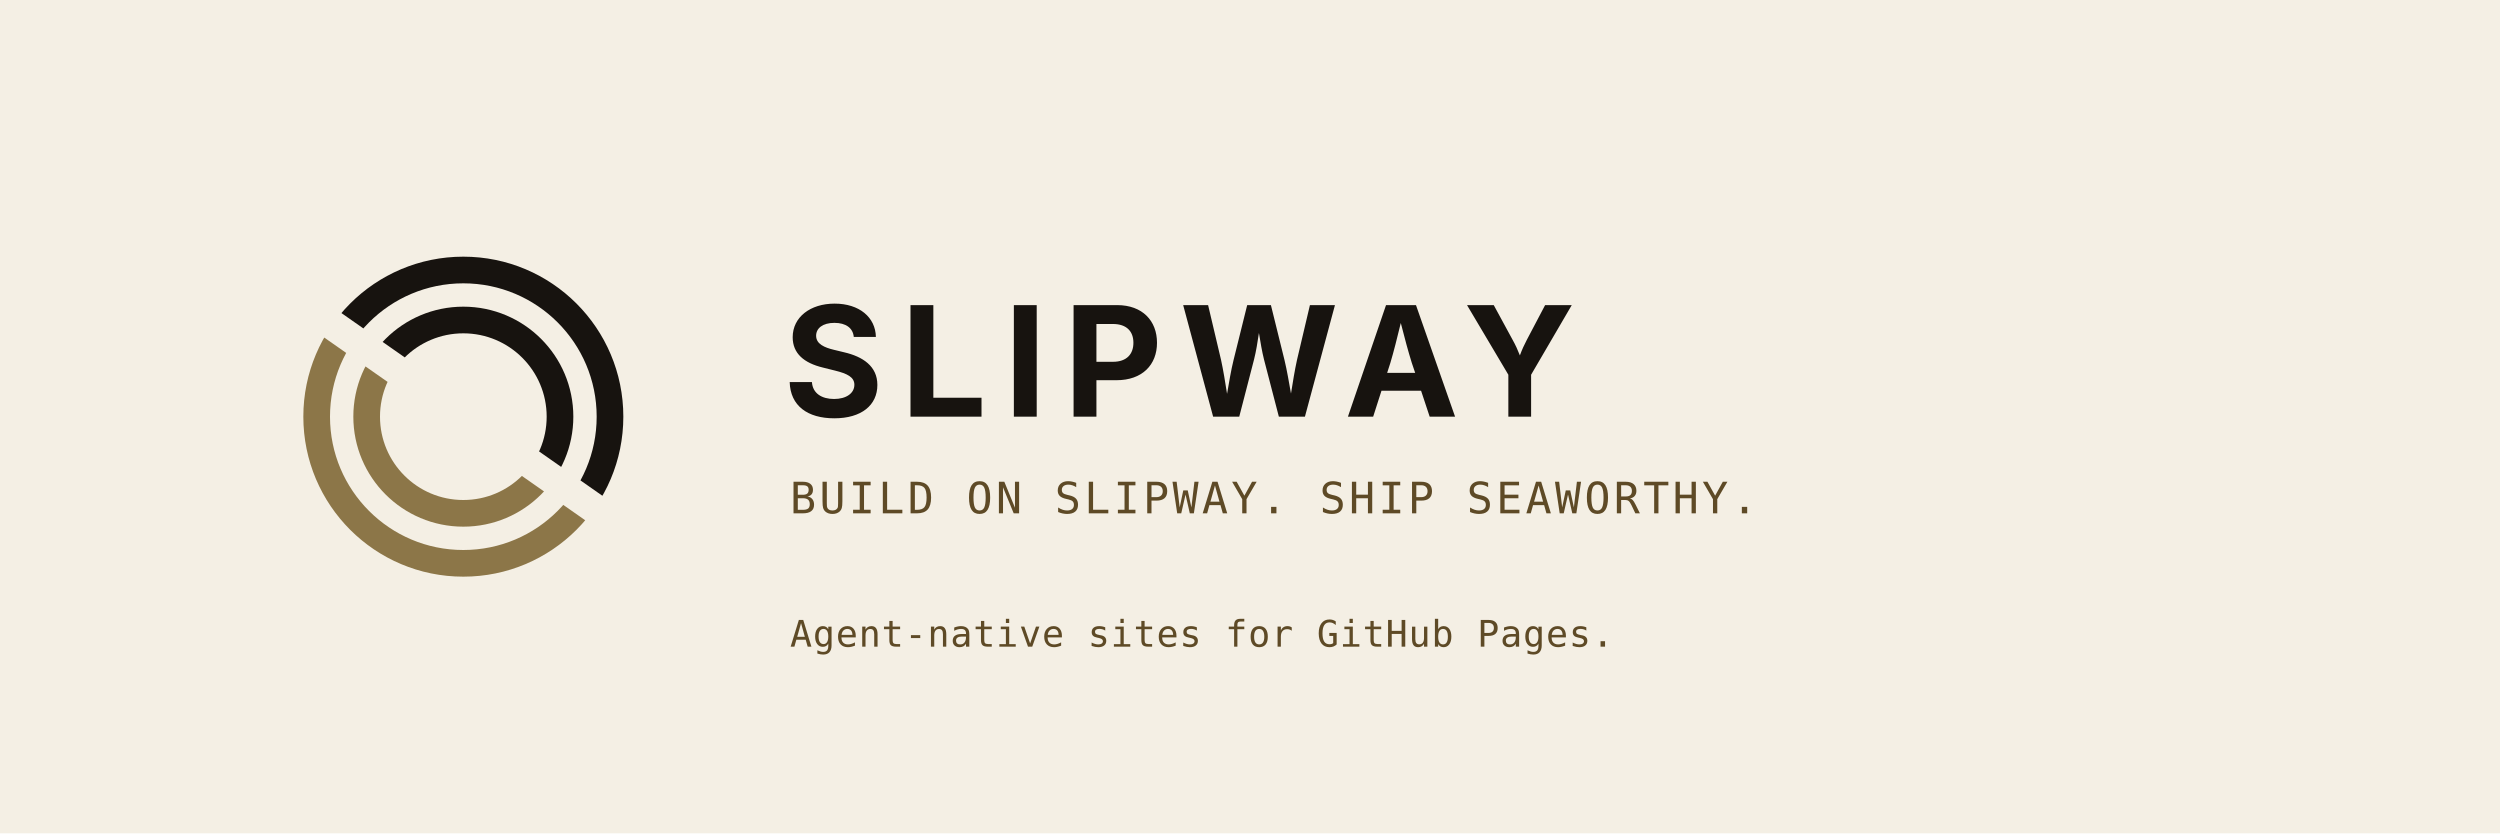
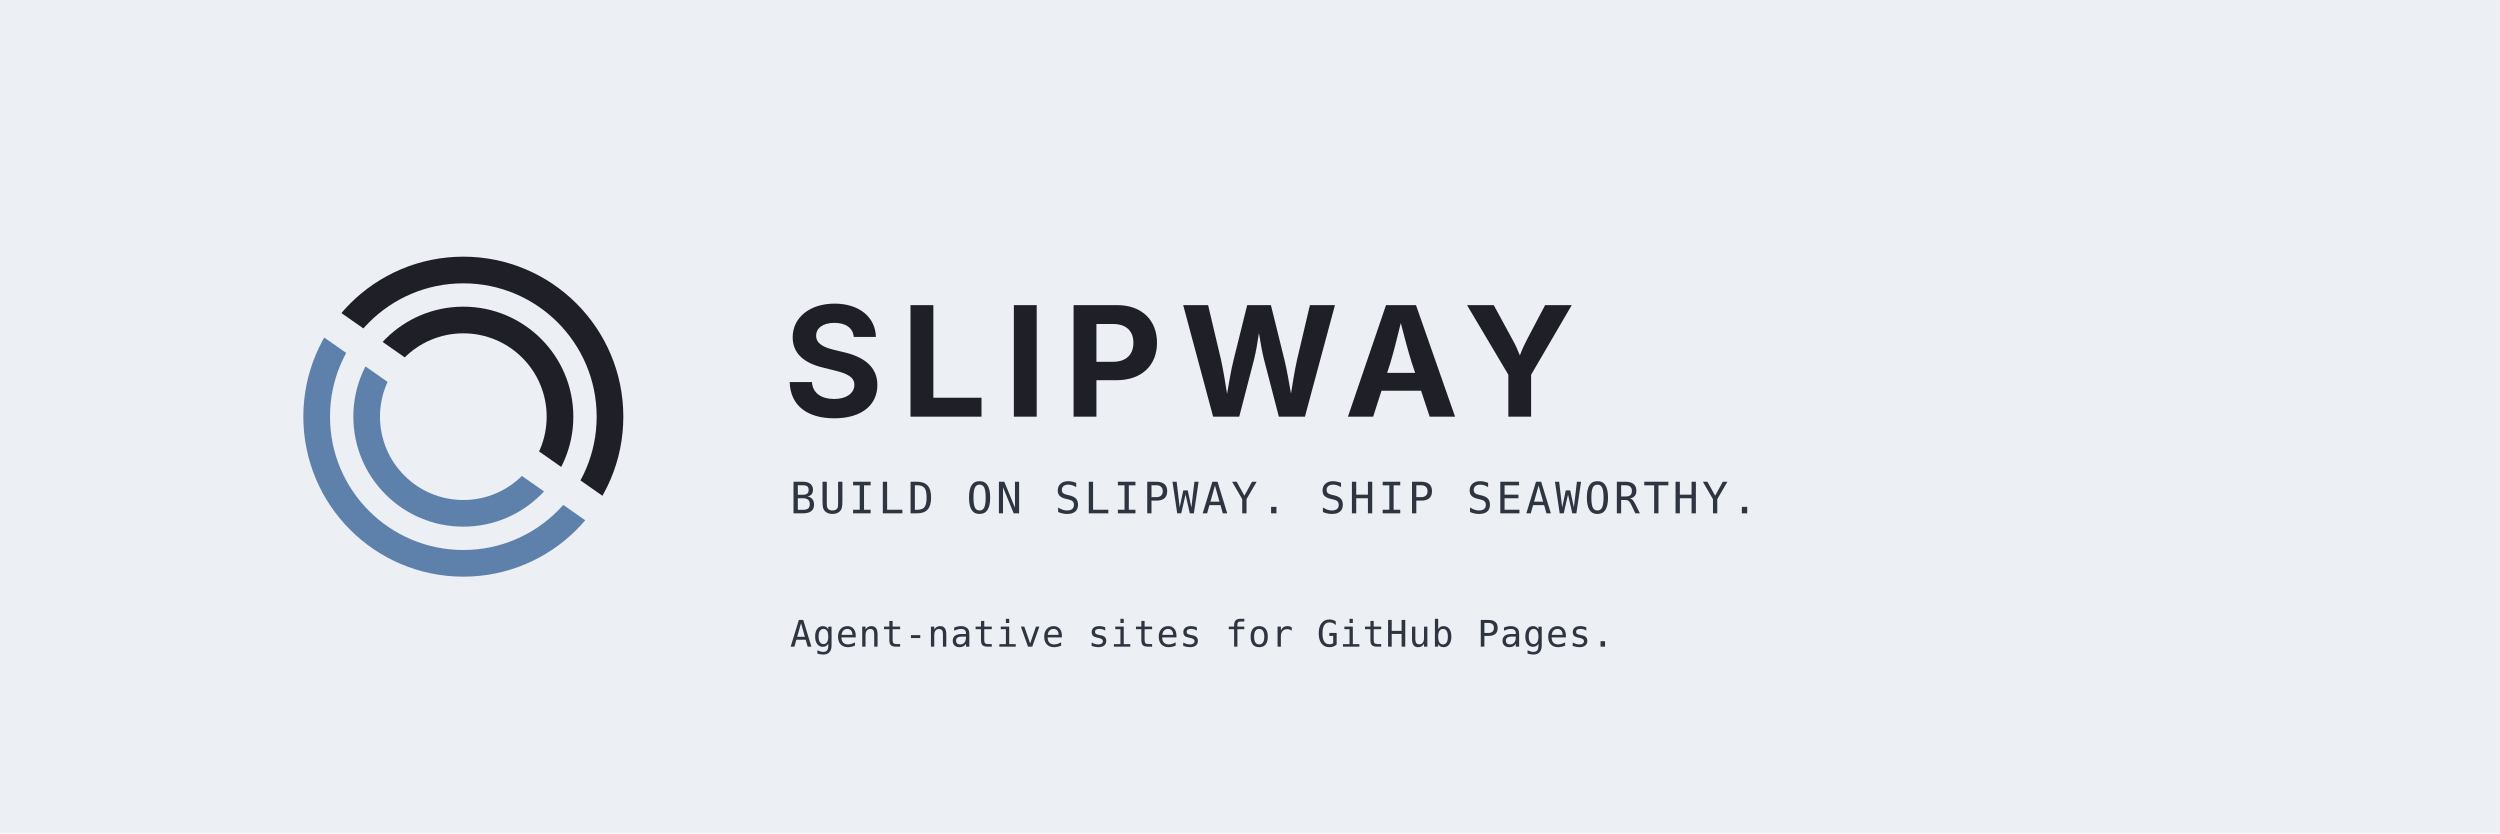
<svg xmlns="http://www.w3.org/2000/svg" width="1500" height="500" viewBox="0 0 1500 500" role="img" aria-labelledby="title">
-   <rect width="1500" height="500" fill="#F4EFE4" />
+   <rect width="1500" height="500" fill="#ECEFF4" />
  <g transform="translate(150 122) scale(1)">
    <defs>
      <clipPath id="t0-above">
        <polygon points="-112.6,-51.4 378.9,292.7 545.8,54.3 54.3,-289.8" />
      </clipPath>
      <clipPath id="t0-below">
        <polygon points="-122.9,-36.7 368.6,307.4 201.7,545.8 -289.8,201.7" />
      </clipPath>
    </defs>
    <g fill="none" stroke-width="16">
-       <g clip-path="url(#t0-above)" stroke="#17130F">
+       <g clip-path="url(#t0-above)" stroke="#1F1F28">
        <circle cx="128" cy="128" r="88" />
        <circle cx="128" cy="128" r="58" />
      </g>
-       <g clip-path="url(#t0-below)" stroke="#8C7648">
+       <g clip-path="url(#t0-below)" stroke="#5E81AC">
        <circle cx="128" cy="128" r="88" />
        <circle cx="128" cy="128" r="58" />
      </g>
    </g>
  </g>
-   <text x="470" y="250" fill="#17130F" font-family="Inter Variable, Inter, Helvetica Neue, Arial, sans-serif" font-size="92" font-weight="700" letter-spacing="10">SLIPWAY</text>
-   <text x="474" y="308" fill="#5E4A26" font-family="IBM Plex Mono, ui-monospace, SFMono-Regular, Menlo, monospace" font-size="26" letter-spacing="2">BUILD ON SLIPWAY.  SHIP SEAWORTHY.</text>
-   <text x="474" y="388" fill="#5E4A26" font-family="IBM Plex Mono, ui-monospace, SFMono-Regular, Menlo, monospace" font-size="22" letter-spacing="0.5">Agent-native sites for GitHub Pages.</text>
+   <text x="470" y="250" fill="#1F1F28" font-family="Inter Variable, Inter, Helvetica Neue, Arial, sans-serif" font-size="92" font-weight="700" letter-spacing="10">SLIPWAY</text>
+   <text x="474" y="308" fill="#2E3440" font-family="IBM Plex Mono, ui-monospace, SFMono-Regular, Menlo, monospace" font-size="26" letter-spacing="2">BUILD ON SLIPWAY.  SHIP SEAWORTHY.</text>
+   <text x="474" y="388" fill="#2E3440" font-family="IBM Plex Mono, ui-monospace, SFMono-Regular, Menlo, monospace" font-size="22" letter-spacing="0.5">Agent-native sites for GitHub Pages.</text>
</svg>
